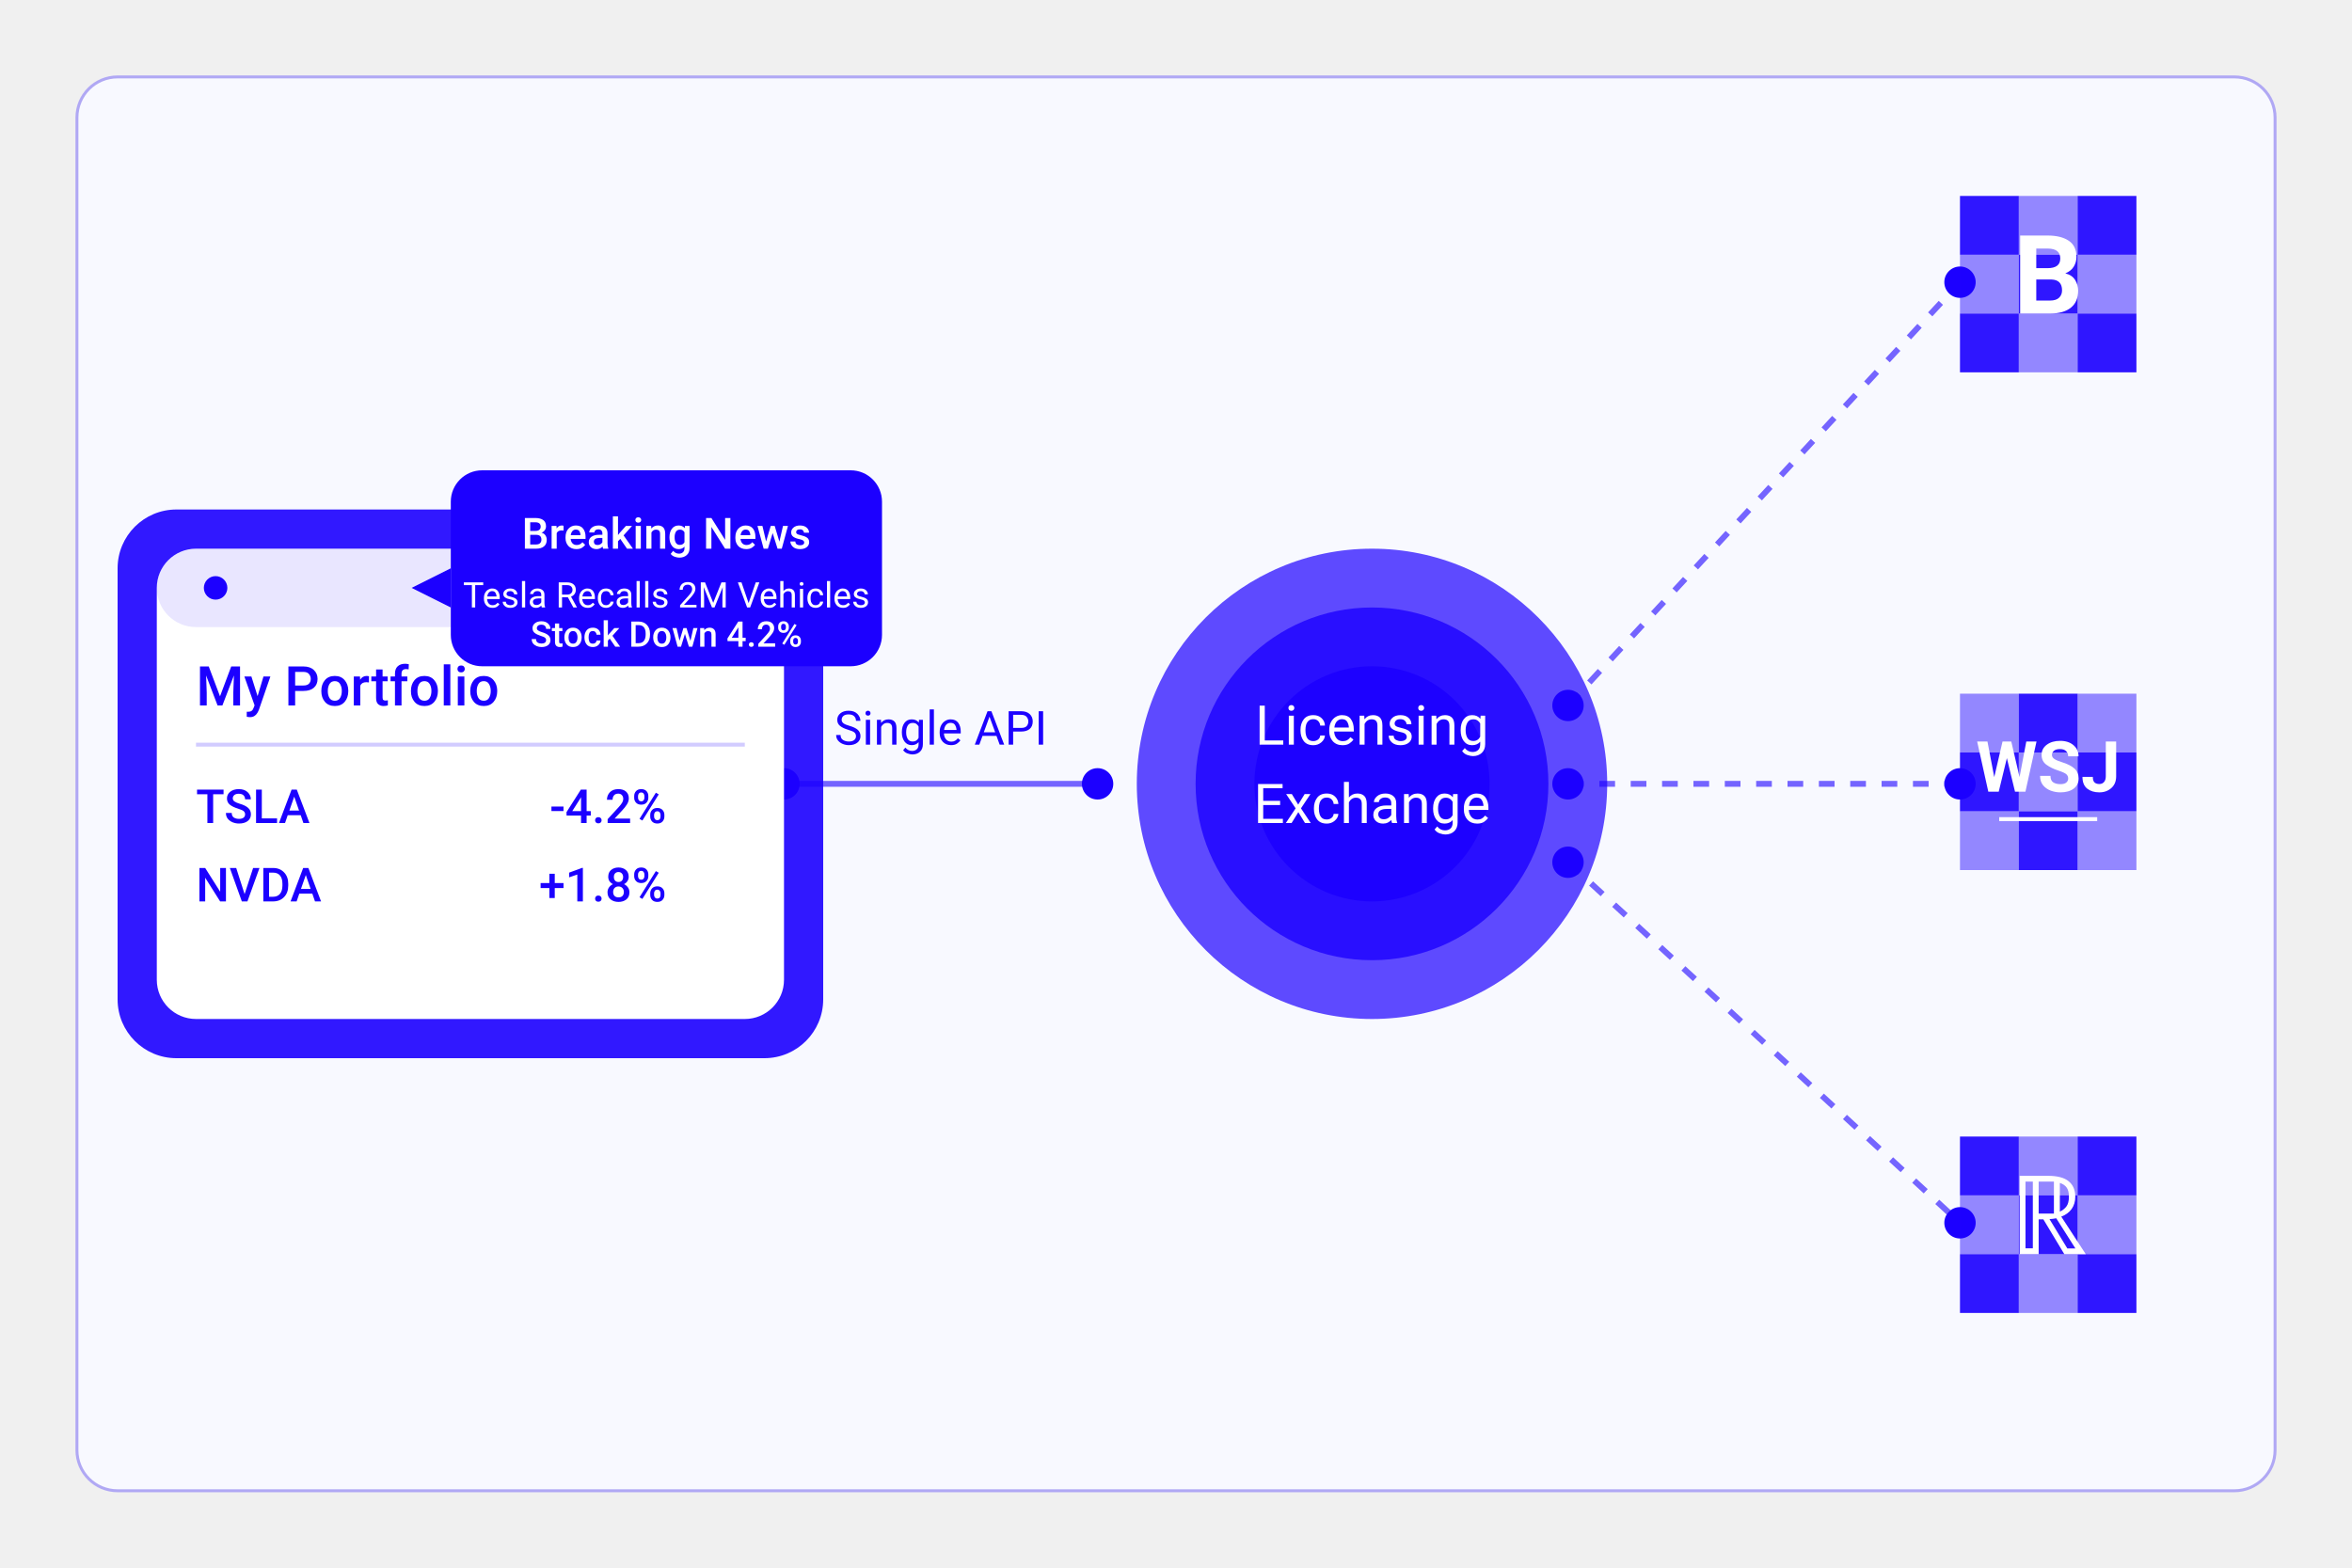
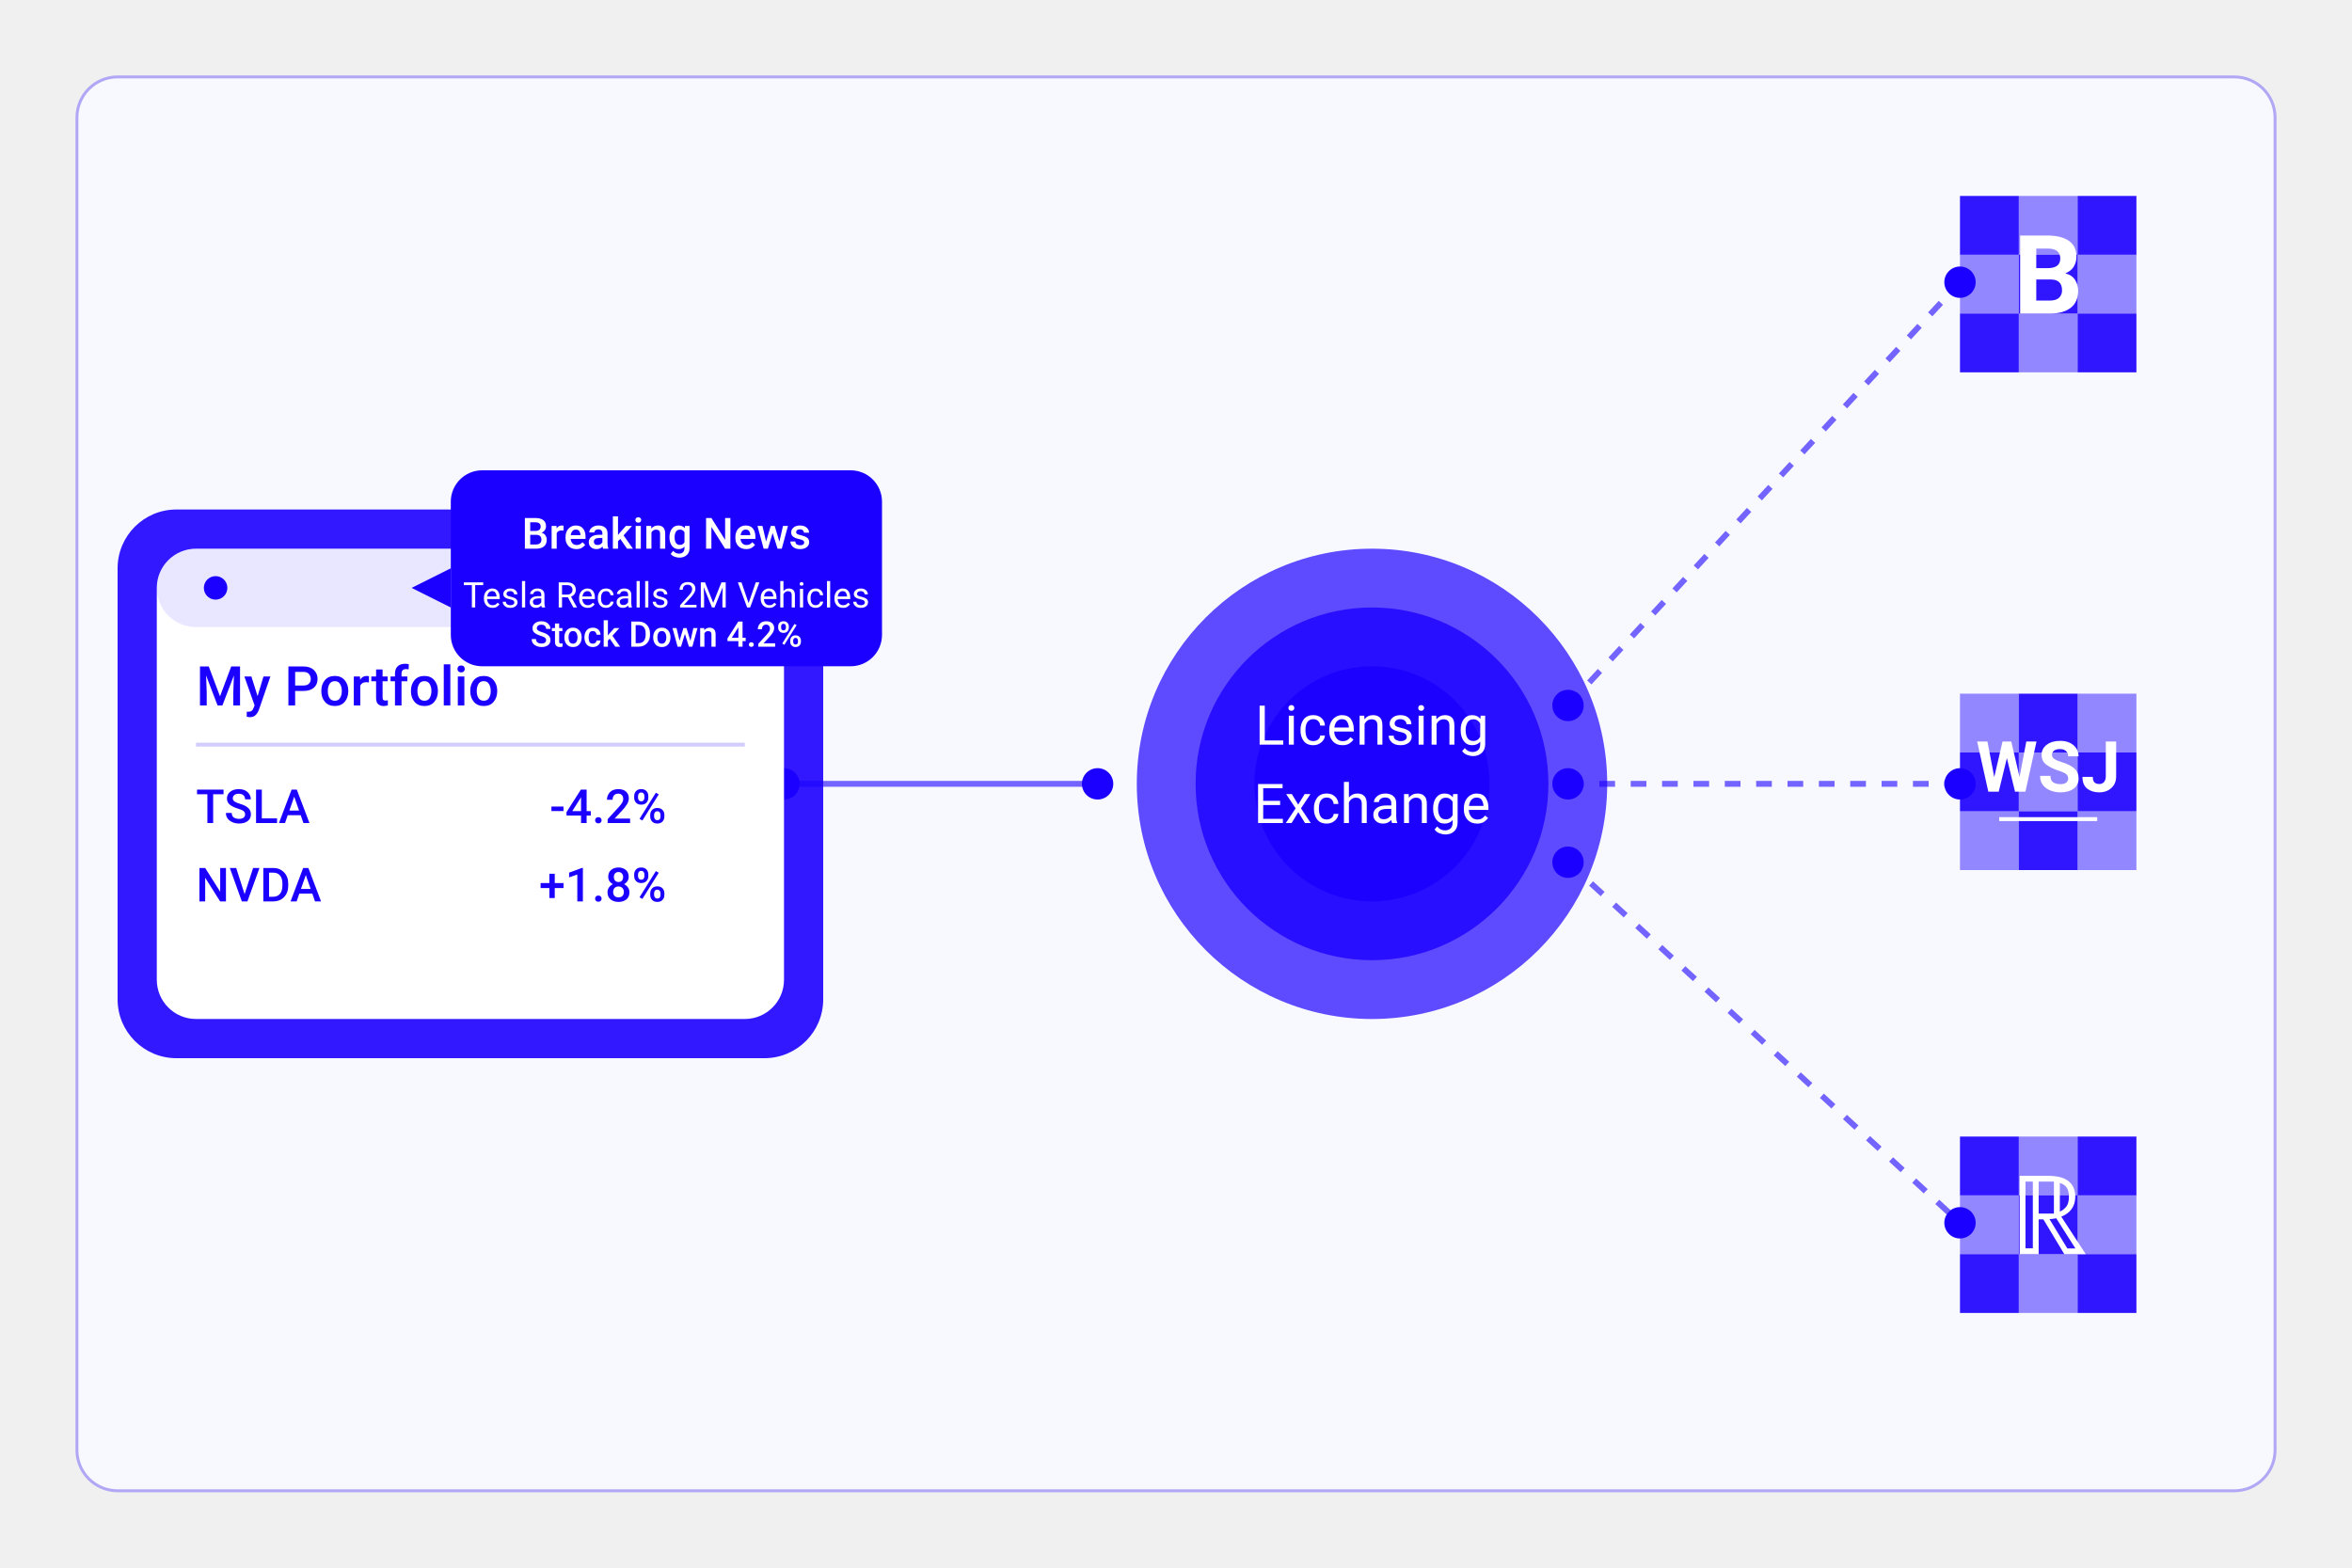
<svg xmlns="http://www.w3.org/2000/svg" viewBox="0 0 600 400">
  <rect x="20" y="20" width="560" height="360" rx="10" fill="#F8F9FF" stroke="#1c00ff" stroke-width="1.5" opacity="0.3" />
  <g transform="translate(0, 0)">
    <rect x="20" y="20" width="560" height="360" rx="10" fill="#F8F9FF" />
    <g id="connections">
      <line x1="200" y1="200" x2="280" y2="200" stroke="#1c00ff" stroke-width="1.5" opacity="0.6" />
      <line x1="400" y1="180" x2="500" y2="72" stroke="#1c00ff" stroke-width="1.5" opacity="0.6" stroke-dasharray="4,4" />
      <line x1="400" y1="200" x2="500" y2="200" stroke="#1c00ff" stroke-width="1.5" opacity="0.6" stroke-dasharray="4,4" />
      <line x1="400" y1="220" x2="500" y2="312" stroke="#1c00ff" stroke-width="1.5" opacity="0.6" stroke-dasharray="4,4" />
-     </g>
-     <g transform="translate(240, 185)">
-       <rect x="-40" y="-10" width="80" height="20" fill="#F8F9FF" />
-       <text x="0" y="5" font-family="Roboto" font-size="12" fill="#1c00ff" text-anchor="middle">Single API</text>
    </g>
    <circle cx="200" cy="200" r="4" fill="#1c00ff" />
    <circle cx="280" cy="200" r="4" fill="#1c00ff" />
    <circle cx="400" cy="180" r="4" fill="#1c00ff" />
    <circle cx="400" cy="200" r="4" fill="#1c00ff" />
    <circle cx="400" cy="220" r="4" fill="#1c00ff" />
    <circle cx="500" cy="72" r="4" fill="#1c00ff" />
    <circle cx="500" cy="200" r="4" fill="#1c00ff" />
    <circle cx="500" cy="312" r="4" fill="#1c00ff" />
    <g transform="translate(30, 130)">
      <rect x="0" y="0" width="180" height="140" rx="15" fill="#1c00ff" opacity="0.9" />
      <rect x="10" y="10" width="160" height="120" rx="10" fill="#FFFFFF" />
      <rect x="10" y="10" width="160" height="20" rx="10" fill="#1c00ff" opacity="0.1" />
      <circle cx="25" cy="20" r="3" fill="#1c00ff" />
      <rect x="135" y="17" width="15" height="6" rx="2" fill="#1c00ff" />
      <text x="20" y="50" fill="#1c00ff" font-family="Roboto" font-size="14" font-weight="500">My Portfolio</text>
      <line x1="20" y1="60" x2="160" y2="60" stroke="#1c00ff" opacity="0.2" />
      <g transform="translate(0,5)">
        <text x="20" y="75" fill="#1c00ff" font-family="Roboto" font-size="12" font-weight="500">TSLA</text>
        <text x="140" y="75" fill="#1c00ff" font-family="Roboto" font-size="12" text-anchor="end" font-weight="500">-4.2%</text>
        <text x="20" y="95" fill="#1c00ff" font-family="Roboto" font-size="12" font-weight="500">NVDA</text>
        <text x="140" y="95" fill="#1c00ff" font-family="Roboto" font-size="12" text-anchor="end" font-weight="500">+1.8%</text>
      </g>
      <g transform="translate(85, -10)">
        <rect x="0" y="0" width="110" height="50" rx="8" fill="#1c00ff" />
        <text x="55" y="20" text-anchor="middle" fill="white" font-family="Roboto" font-size="11" font-weight="500">Breaking News</text>
        <text x="55" y="35" text-anchor="middle" fill="white" font-family="Roboto" font-size="9" font-weight="400">Tesla Recalls 2M Vehicles</text>
        <text x="55" y="45" text-anchor="middle" fill="white" font-family="Roboto" font-size="9" font-weight="500">Stock Down 4.2%</text>
        <path d="M 0 25 L -10 30 L 0 35" fill="#1c00ff" />
      </g>
    </g>
    <g transform="translate(30,0)">
      <circle cx="320" cy="200" r="60" fill="#1c00ff" opacity="0.7" />
      <circle cx="320" cy="200" r="45" fill="#1c00ff" opacity="0.8" />
      <circle cx="320" cy="200" r="30" fill="#1c00ff" opacity="0.9" />
      <text x="320" y="190" text-anchor="middle" fill="white" font-family="Roboto" font-size="14">Licensing</text>
      <text x="320" y="210" text-anchor="middle" fill="white" font-family="Roboto" font-size="14">Exchange</text>
    </g>
    <g transform="translate(500, 50)">
      <rect x="0" y="0" width="45" height="45" fill="#1c00ff" opacity="0.1" />
      <rect x="0" y="0" width="15" height="15" fill="#1c00ff" opacity="0.9" />
      <rect x="15" y="0" width="15" height="15" fill="#1c00ff" opacity="0.4" />
      <rect x="30" y="0" width="15" height="15" fill="#1c00ff" opacity="0.9" />
      <rect x="0" y="15" width="15" height="15" fill="#1c00ff" opacity="0.4" />
      <rect x="15" y="15" width="15" height="15" fill="#1c00ff" opacity="0.9" />
      <rect x="30" y="15" width="15" height="15" fill="#1c00ff" opacity="0.4" />
      <rect x="0" y="30" width="15" height="15" fill="#1c00ff" opacity="0.9" />
      <rect x="15" y="30" width="15" height="15" fill="#1c00ff" opacity="0.4" />
      <rect x="30" y="30" width="15" height="15" fill="#1c00ff" opacity="0.9" />
      <text x="22.5" y="30" text-anchor="middle" dominantBaseline="middle" fill="white" font-family="Roboto" font-size="28" font-weight="bold">B</text>
    </g>
    <g transform="translate(500, 177)">
      <rect x="0" y="0" width="45" height="45" fill="#1c00ff" opacity="0.1" />
      <rect x="0" y="0" width="15" height="15" fill="#1c00ff" opacity="0.4" />
      <rect x="15" y="0" width="15" height="15" fill="#1c00ff" opacity="0.9" />
      <rect x="30" y="0" width="15" height="15" fill="#1c00ff" opacity="0.4" />
      <rect x="0" y="15" width="15" height="15" fill="#1c00ff" opacity="0.9" />
      <rect x="15" y="15" width="15" height="15" fill="#1c00ff" opacity="0.4" />
      <rect x="30" y="15" width="15" height="15" fill="#1c00ff" opacity="0.9" />
      <rect x="0" y="30" width="15" height="15" fill="#1c00ff" opacity="0.4" />
      <rect x="15" y="30" width="15" height="15" fill="#1c00ff" opacity="0.9" />
      <rect x="30" y="30" width="15" height="15" fill="#1c00ff" opacity="0.4" />
      <text x="22.5" y="25" text-anchor="middle" dominantBaseline="middle" fill="white" font-family="Roboto" font-size="18" font-weight="bold">WSJ</text>
      <line x1="10" y1="32" x2="35" y2="32" stroke="white" stroke-width="1" />
    </g>
    <g transform="translate(500, 290)">
      <rect x="0" y="0" width="45" height="45" fill="#1c00ff" opacity="0.1" />
      <rect x="0" y="0" width="15" height="15" fill="#1c00ff" opacity="0.9" />
      <rect x="15" y="0" width="15" height="15" fill="#1c00ff" opacity="0.4" />
      <rect x="30" y="0" width="15" height="15" fill="#1c00ff" opacity="0.9" />
      <rect x="0" y="15" width="15" height="15" fill="#1c00ff" opacity="0.4" />
      <rect x="15" y="15" width="15" height="15" fill="#1c00ff" opacity="0.9" />
      <rect x="30" y="15" width="15" height="15" fill="#1c00ff" opacity="0.4" />
      <rect x="0" y="30" width="15" height="15" fill="#1c00ff" opacity="0.9" />
      <rect x="15" y="30" width="15" height="15" fill="#1c00ff" opacity="0.4" />
      <rect x="30" y="30" width="15" height="15" fill="#1c00ff" opacity="0.9" />
      <text x="22.5" y="30" text-anchor="middle" dominantBaseline="middle" fill="white" font-family="Roboto" font-size="28" font-weight="bold">ℝ</text>
    </g>
  </g>
</svg>
